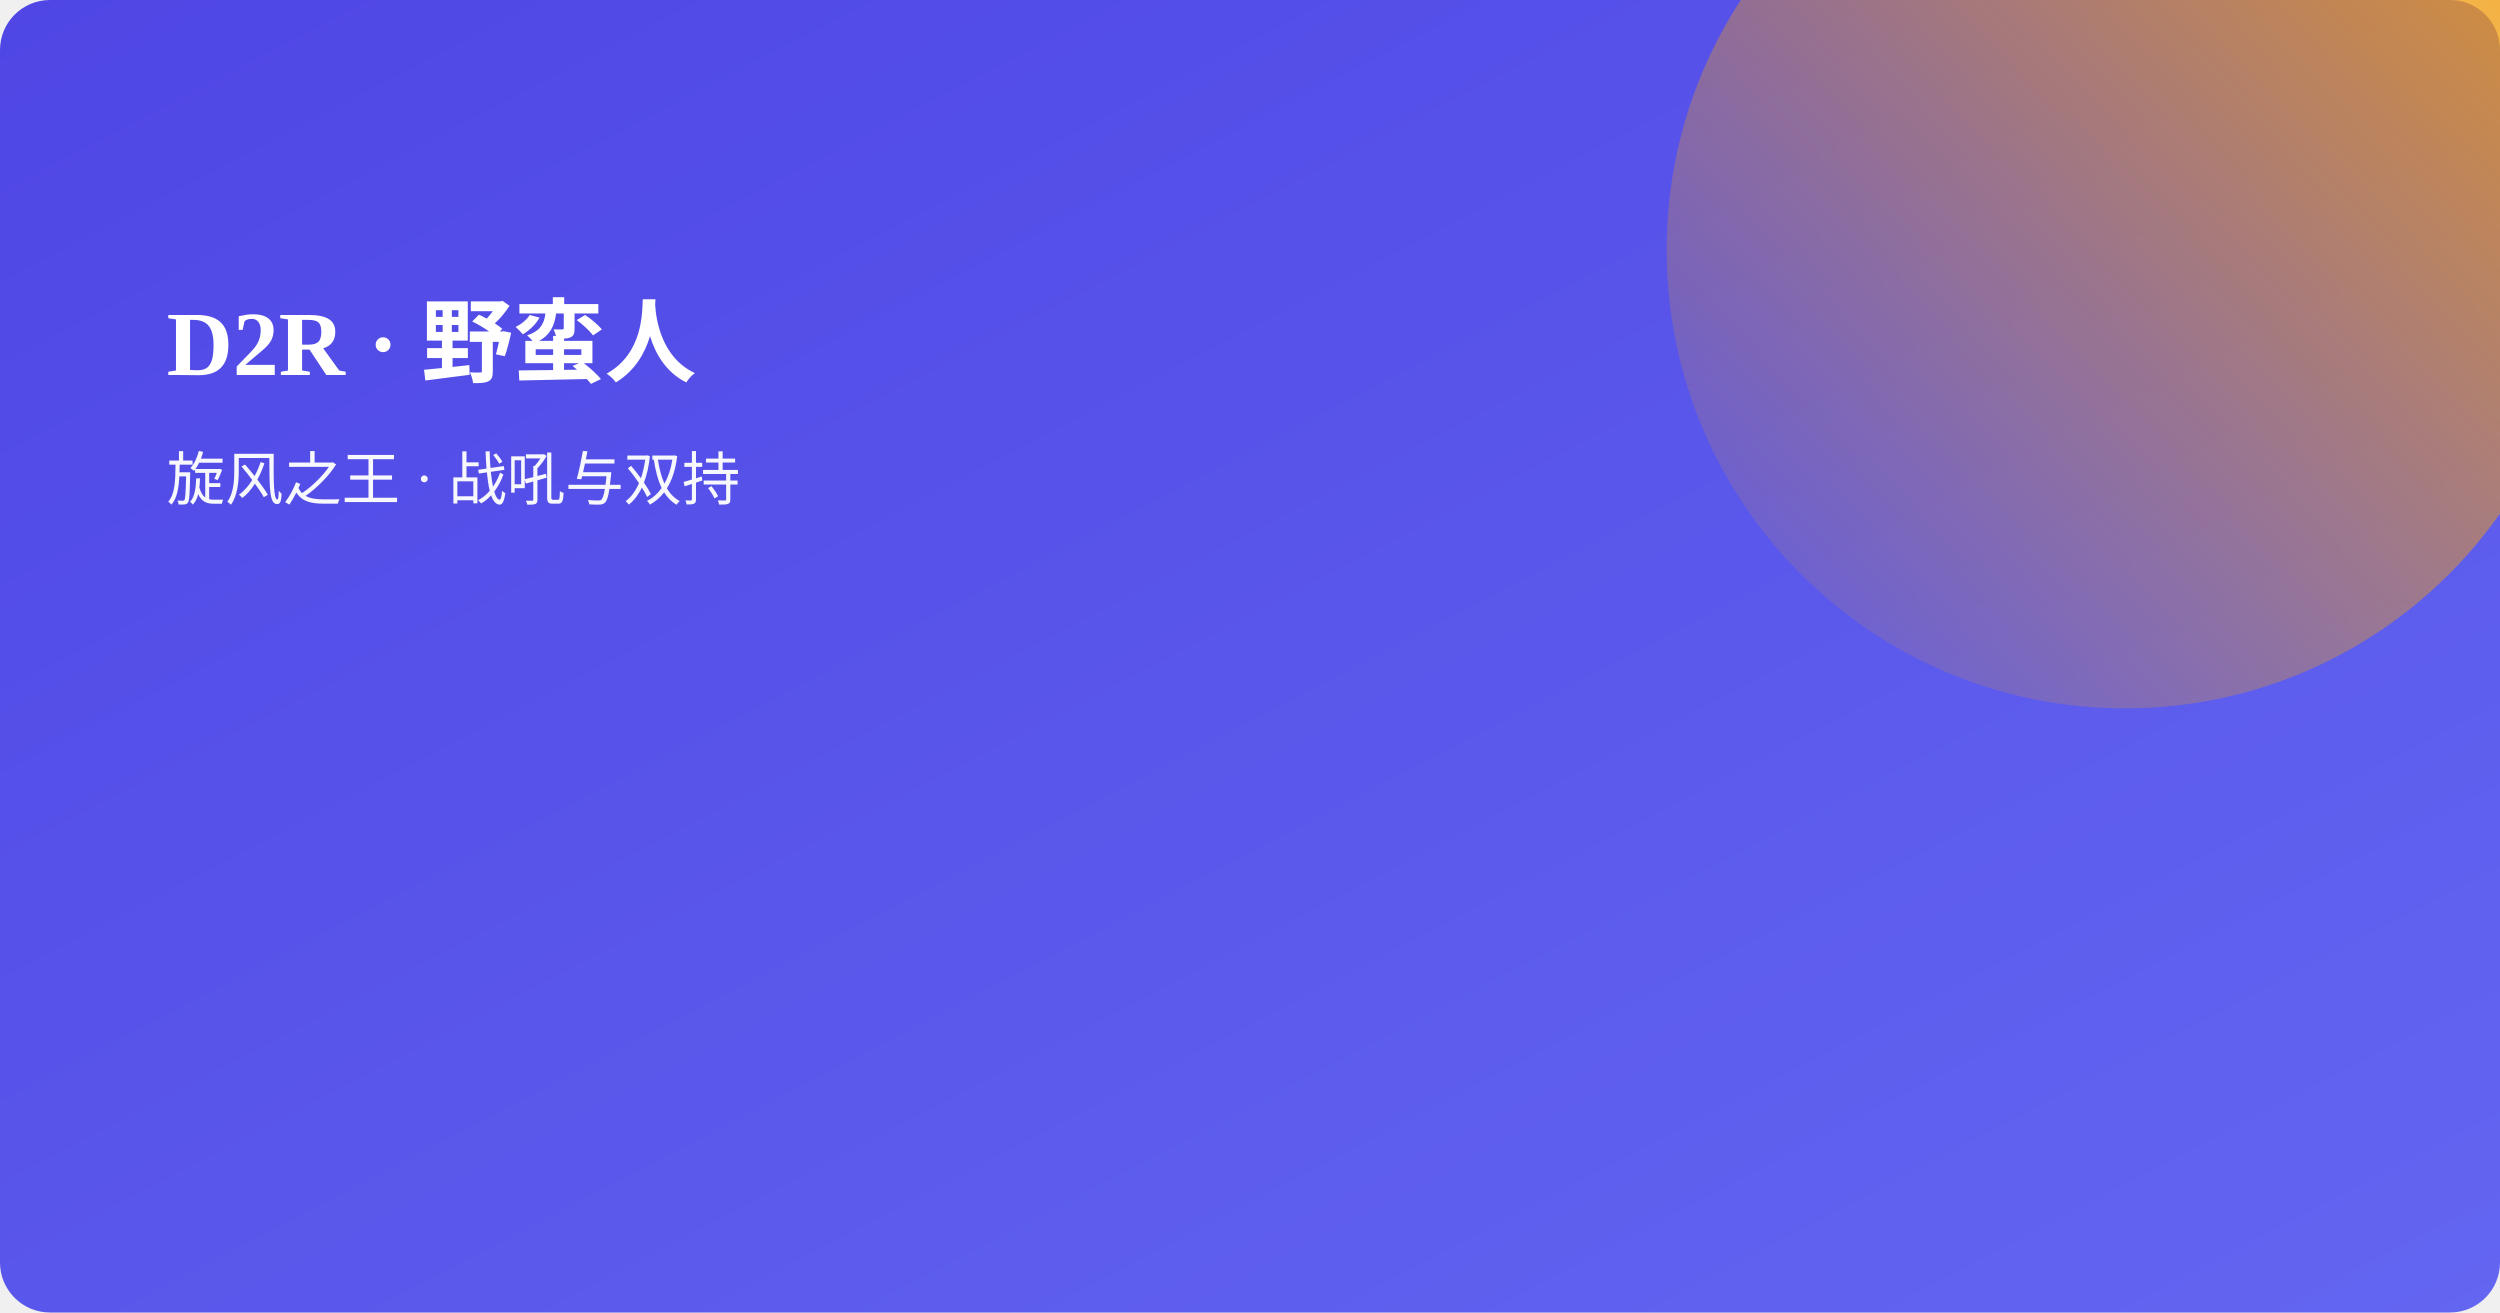
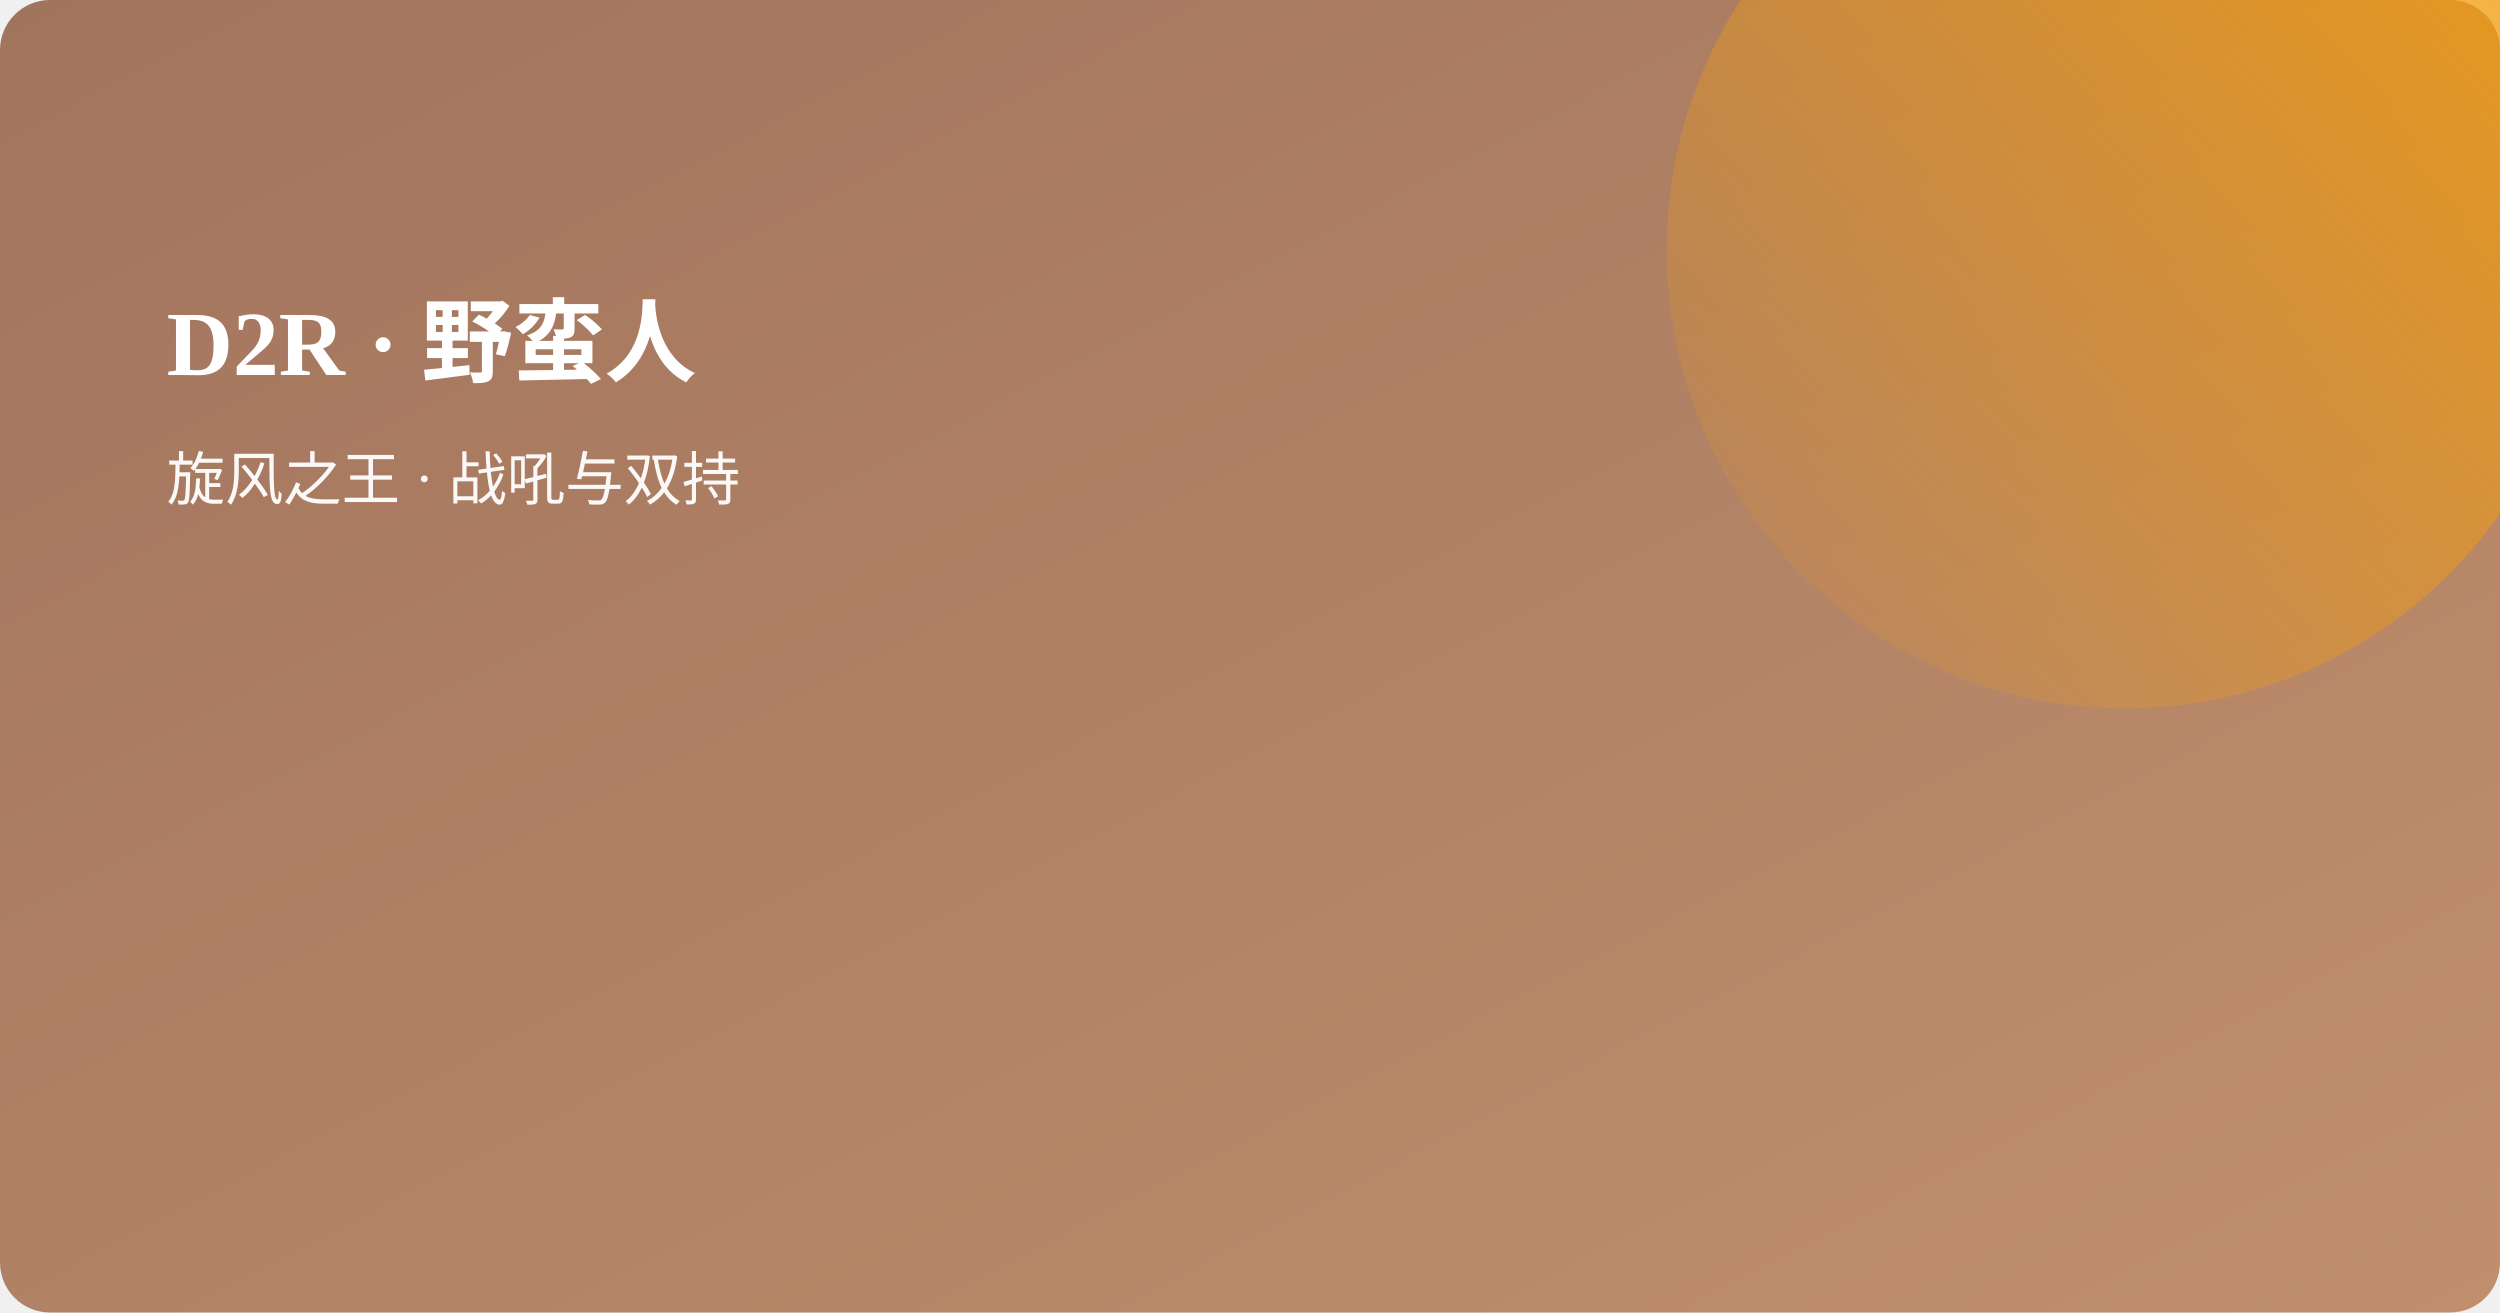
<svg xmlns="http://www.w3.org/2000/svg" viewBox="0 0 1200 630" role="img" aria-label="D2R Barbarian">
  <defs>
    <linearGradient id="g1" x1="0" y1="0" x2="1" y2="1">
-       <stop offset="0" stop-color="#4F46E5" />
-       <stop offset="1" stop-color="#6366F1" />
+       <stop offset="0" stop-color="#A1745D" />
+       <stop offset="1" stop-color="#C18F6D" />
    </linearGradient>
    <linearGradient id="g2" x1="1" y1="0" x2="0" y2="1">
      <stop offset="0" stop-color="#F59E0B" stop-opacity=".9" />
      <stop offset="1" stop-color="#F59E0B" stop-opacity="0" />
    </linearGradient>
  </defs>
  <rect width="1200" height="630" rx="24" fill="url(#g1)" />
  <circle cx="1020" cy="120" r="220" fill="url(#g2)" />
  <g fill="#fff">
    <text x="80" y="180" font-size="44" font-weight="700">D2R · 野蛮人</text>
    <text x="80" y="240" font-size="28" opacity=".95">旋风之王 · 战吼与双持</text>
  </g>
</svg>
